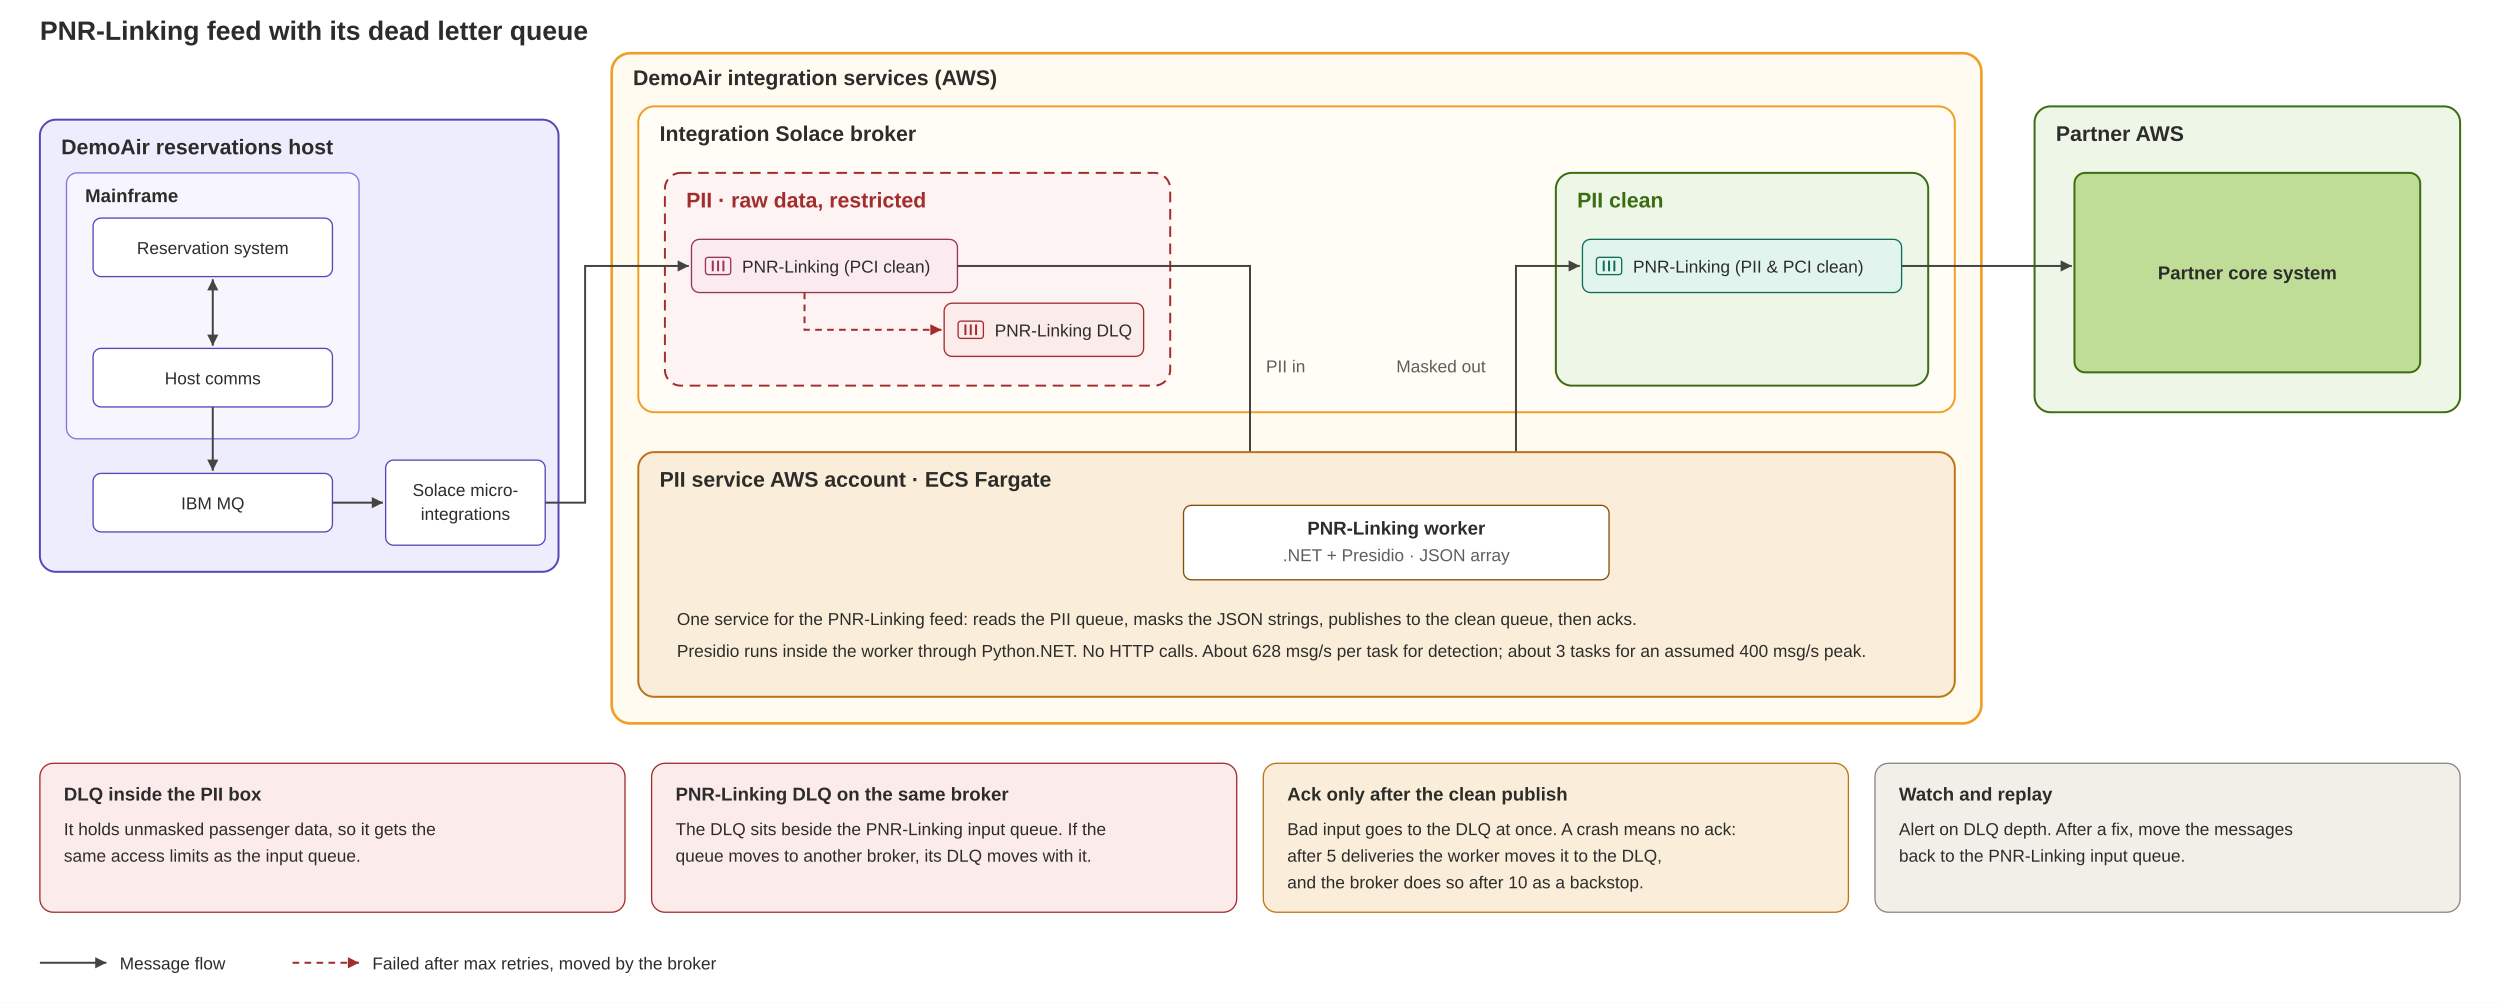
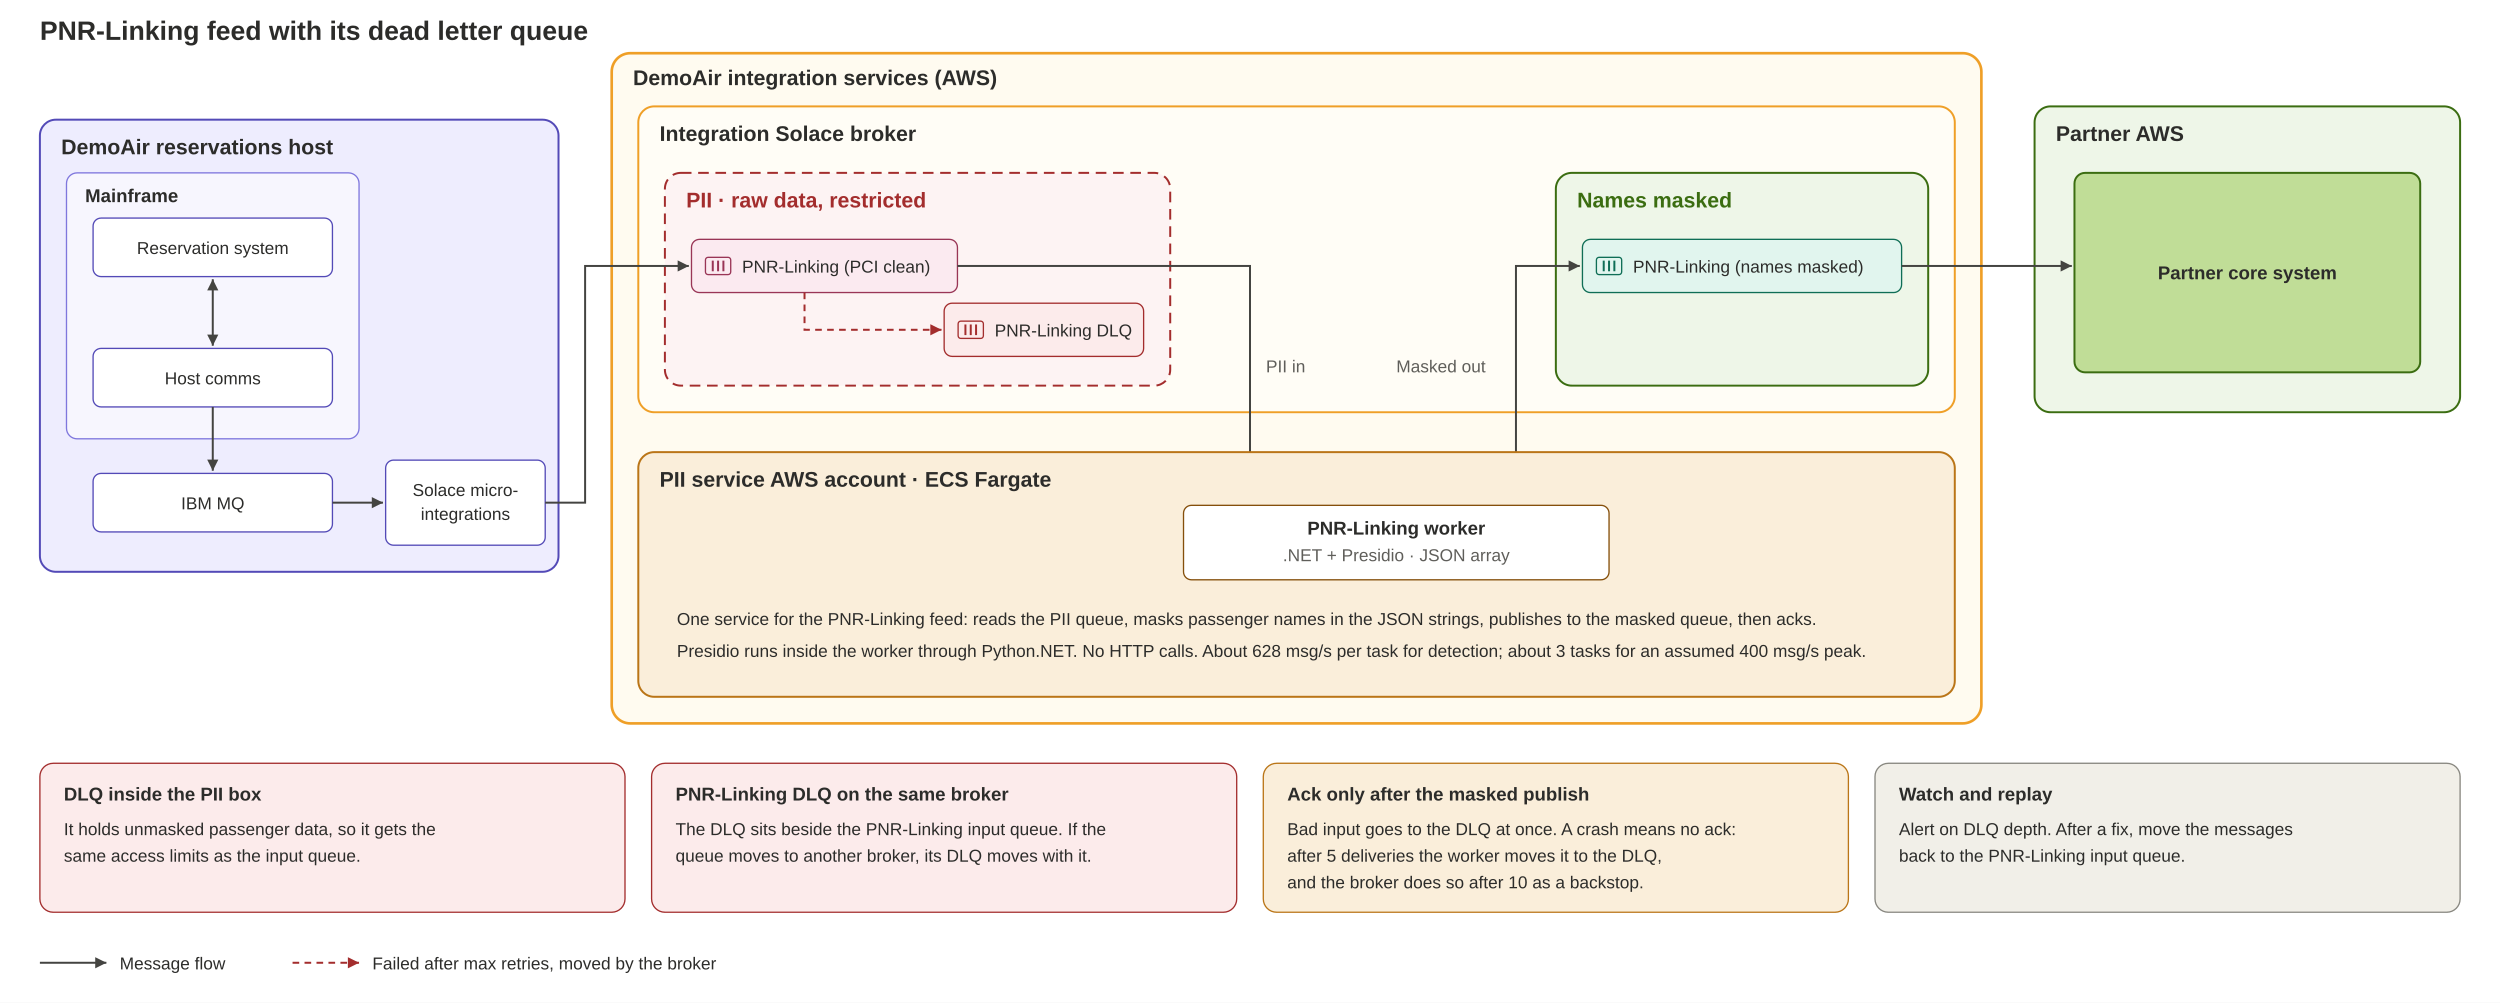
<svg xmlns="http://www.w3.org/2000/svg" viewBox="0 0 1880 754" role="img" aria-labelledby="title desc">
  <defs>
    <marker id="a" viewBox="0 0 10 10" refX="9" refY="5" markerWidth="7" markerHeight="7" orient="auto-start-reverse">
      <path d="M1 1L9 5L1 9z" fill="#444441" />
    </marker>
    <marker id="r" viewBox="0 0 10 10" refX="9" refY="5" markerWidth="7" markerHeight="7" orient="auto-start-reverse">
      <path d="M1 1L9 5L1 9z" fill="#A32D2D" />
    </marker>
    <symbol id="q" viewBox="0 0 20 14">
      <rect x="0.5" y="0.5" width="19" height="13" rx="2" fill="none" stroke="currentColor" />
      <path d="M6 3V11M10 3V11M14 3V11" stroke="currentColor" stroke-width="1.5" />
    </symbol>
    <style>
text{font-family:'Segoe UI',Arial,sans-serif;fill:#2C2C2A}
.h{font-size:16px;font-weight:600}
.t{font-size:14px;font-weight:600}
.s{font-size:13px}
.m{font-size:13px;fill:#5F5E5A}
.ln{fill:none;stroke:#444441;stroke-width:1.5}
.dl{fill:none;stroke:#A32D2D;stroke-width:1.5;stroke-dasharray:5 4}
.iq rect{fill:#FBEAF0;stroke:#993556}.iq{color:#993556}
.dq rect{fill:#FCEBEB;stroke:#A32D2D}.dq{color:#A32D2D}
.cq rect{fill:#E1F5EE;stroke:#0F6E56}.cq{color:#0F6E56}
.ap rect{fill:#FFFFFF;stroke:#534AB7}
.wk rect{fill:#FFFFFF;stroke:#854F0B}
</style>
  </defs>
  <rect width="1880" height="754" fill="#FFFFFF" />
  <text class="h" x="30" y="30" style="font-size:20px">PNR-Linking feed with its dead letter queue</text>
  <rect x="30" y="90" width="390" height="340" rx="12" fill="#EEEDFE" stroke="#534AB7" stroke-width="1.5" />
  <text class="h" x="46" y="116">DemoAir reservations host</text>
  <rect x="50" y="130" width="220" height="200" rx="8" fill="#F7F6FE" stroke="#7F77DD" />
  <text class="t" x="64" y="152">Mainframe</text>
  <g class="ap">
    <rect x="70" y="164" width="180" height="44" rx="6" />
    <text class="s" x="160" y="191" text-anchor="middle">Reservation system</text>
  </g>
  <g class="ap">
    <rect x="70" y="262" width="180" height="44" rx="6" />
    <text class="s" x="160" y="289" text-anchor="middle">Host comms</text>
  </g>
  <g class="ap">
    <rect x="70" y="356" width="180" height="44" rx="6" />
    <text class="s" x="160" y="383" text-anchor="middle">IBM MQ</text>
  </g>
  <g class="ap">
    <rect x="290" y="346" width="120" height="64" rx="6" />
    <text class="s" x="350" y="373" text-anchor="middle">Solace micro-</text>
    <text class="s" x="350" y="391" text-anchor="middle">integrations</text>
  </g>
  <path class="ln" d="M160 210V260" marker-start="url(#a)" marker-end="url(#a)" />
  <path class="ln" d="M160 306V354" marker-end="url(#a)" />
  <path class="ln" d="M250 378H288" marker-end="url(#a)" />
  <rect x="460" y="40" width="1030" height="504" rx="14" fill="#FFFBF0" stroke="#EF9F27" stroke-width="2" />
  <text class="h" x="476" y="64">DemoAir integration services (AWS)</text>
  <rect x="480" y="80" width="990" height="230" rx="12" fill="#FFFDF6" stroke="#EF9F27" stroke-width="1.5" />
  <text class="h" x="496" y="106">Integration Solace broker</text>
  <rect x="500" y="130" width="380" height="160" rx="12" fill="#FDF3F3" stroke="#A32D2D" stroke-width="1.5" stroke-dasharray="8 5" />
  <text class="h" x="516" y="156" style="fill:#A32D2D">PII · raw data, restricted</text>
  <g class="iq">
    <rect x="520" y="180" width="200" height="40" rx="6" />
    <use href="#q" x="530" y="193" width="20" height="14" />
    <text class="s" x="558" y="205">PNR-Linking (PCI clean)</text>
  </g>
  <g class="dq">
    <rect x="710" y="228" width="150" height="40" rx="6" />
    <use href="#q" x="720" y="241" width="20" height="14" />
    <text class="s" x="748" y="253">PNR-Linking DLQ</text>
  </g>
  <path class="dl" d="M605 220V248H708" marker-end="url(#r)" />
  <rect x="1170" y="130" width="280" height="160" rx="12" fill="#EEF6E8" stroke="#3B6D11" stroke-width="1.5" />
-   <text class="h" x="1186" y="156" style="fill:#3B6D11">PII clean</text>
+   <text class="h" x="1186" y="156" style="fill:#3B6D11">Names masked</text>
  <g class="cq">
    <rect x="1190" y="180" width="240" height="40" rx="6" />
    <use href="#q" x="1200" y="193" width="20" height="14" />
-     <text class="s" x="1228" y="205">PNR-Linking (PII &amp; PCI clean)</text>
+     <text class="s" x="1228" y="205">PNR-Linking (names masked)</text>
  </g>
  <path class="ln" d="M410 378H440V200H518" marker-end="url(#a)" />
  <path class="ln" d="M720 200H940V378" marker-end="url(#a)" />
  <text class="m" x="952" y="280">PII in</text>
  <path class="ln" d="M1140 380V200H1188" marker-end="url(#a)" />
  <text class="m" x="1050" y="280">Masked out</text>
  <rect x="480" y="340" width="990" height="184" rx="12" fill="#FAEEDA" stroke="#BA7517" stroke-width="1.5" />
  <text class="h" x="496" y="366">PII service AWS account · ECS Fargate</text>
  <g class="wk">
    <rect x="890" y="380" width="320" height="56" rx="6" />
    <text class="t" x="1050" y="402" text-anchor="middle">PNR-Linking worker</text>
    <text class="m" x="1050" y="422" text-anchor="middle">.NET + Presidio · JSON array</text>
  </g>
-   <text class="s" x="509" y="470">One service for the PNR-Linking feed: reads the PII queue, masks the JSON strings, publishes to the clean queue, then acks.</text>
+   <text class="s" x="509" y="470">One service for the PNR-Linking feed: reads the PII queue, masks passenger names in the JSON strings, publishes to the masked queue, then acks.</text>
  <text class="s" x="509" y="494">Presidio runs inside the worker through Python.NET. No HTTP calls. About 628 msg/s per task for detection; about 3 tasks for an assumed 400 msg/s peak.</text>
  <rect x="1530" y="80" width="320" height="230" rx="12" fill="#EEF6E8" stroke="#3B6D11" stroke-width="1.5" />
  <text class="h" x="1546" y="106">Partner AWS</text>
  <rect x="1560" y="130" width="260" height="150" rx="8" fill="#C0DD97" stroke="#3B6D11" stroke-width="1.5" />
  <text class="t" x="1690" y="210" text-anchor="middle">Partner core system</text>
  <path class="ln" d="M1430 200H1558" marker-end="url(#a)" />
  <rect x="30" y="574" width="440" height="112" rx="10" fill="#FCEBEB" stroke="#A32D2D" />
  <text class="t" x="48" y="602">DLQ inside the PII box</text>
  <text class="s" x="48" y="628">It holds unmasked passenger data, so it gets the</text>
  <text class="s" x="48" y="648">same access limits as the input queue.</text>
  <rect x="490" y="574" width="440" height="112" rx="10" fill="#FCEBEB" stroke="#A32D2D" />
  <text class="t" x="508" y="602">PNR-Linking DLQ on the same broker</text>
  <text class="s" x="508" y="628">The DLQ sits beside the PNR-Linking input queue. If the</text>
  <text class="s" x="508" y="648">queue moves to another broker, its DLQ moves with it.</text>
  <rect x="950" y="574" width="440" height="112" rx="10" fill="#FAEEDA" stroke="#BA7517" />
-   <text class="t" x="968" y="602">Ack only after the clean publish</text>
+   <text class="t" x="968" y="602">Ack only after the masked publish</text>
  <text class="s" x="968" y="628">Bad input goes to the DLQ at once. A crash means no ack:</text>
  <text class="s" x="968" y="648">after 5 deliveries the worker moves it to the DLQ,</text>
  <text class="s" x="968" y="668">and the broker does so after 10 as a backstop.</text>
  <rect x="1410" y="574" width="440" height="112" rx="10" fill="#F1EFE8" stroke="#888780" />
  <text class="t" x="1428" y="602">Watch and replay</text>
  <text class="s" x="1428" y="628">Alert on DLQ depth. After a fix, move the messages</text>
  <text class="s" x="1428" y="648">back to the PNR-Linking input queue.</text>
  <path class="ln" d="M30 724H80" marker-end="url(#a)" />
  <text class="s" x="90" y="729">Message flow</text>
  <path class="dl" d="M220 724H270" marker-end="url(#r)" />
  <text class="s" x="280" y="729">Failed after max retries, moved by the broker</text>
</svg>
